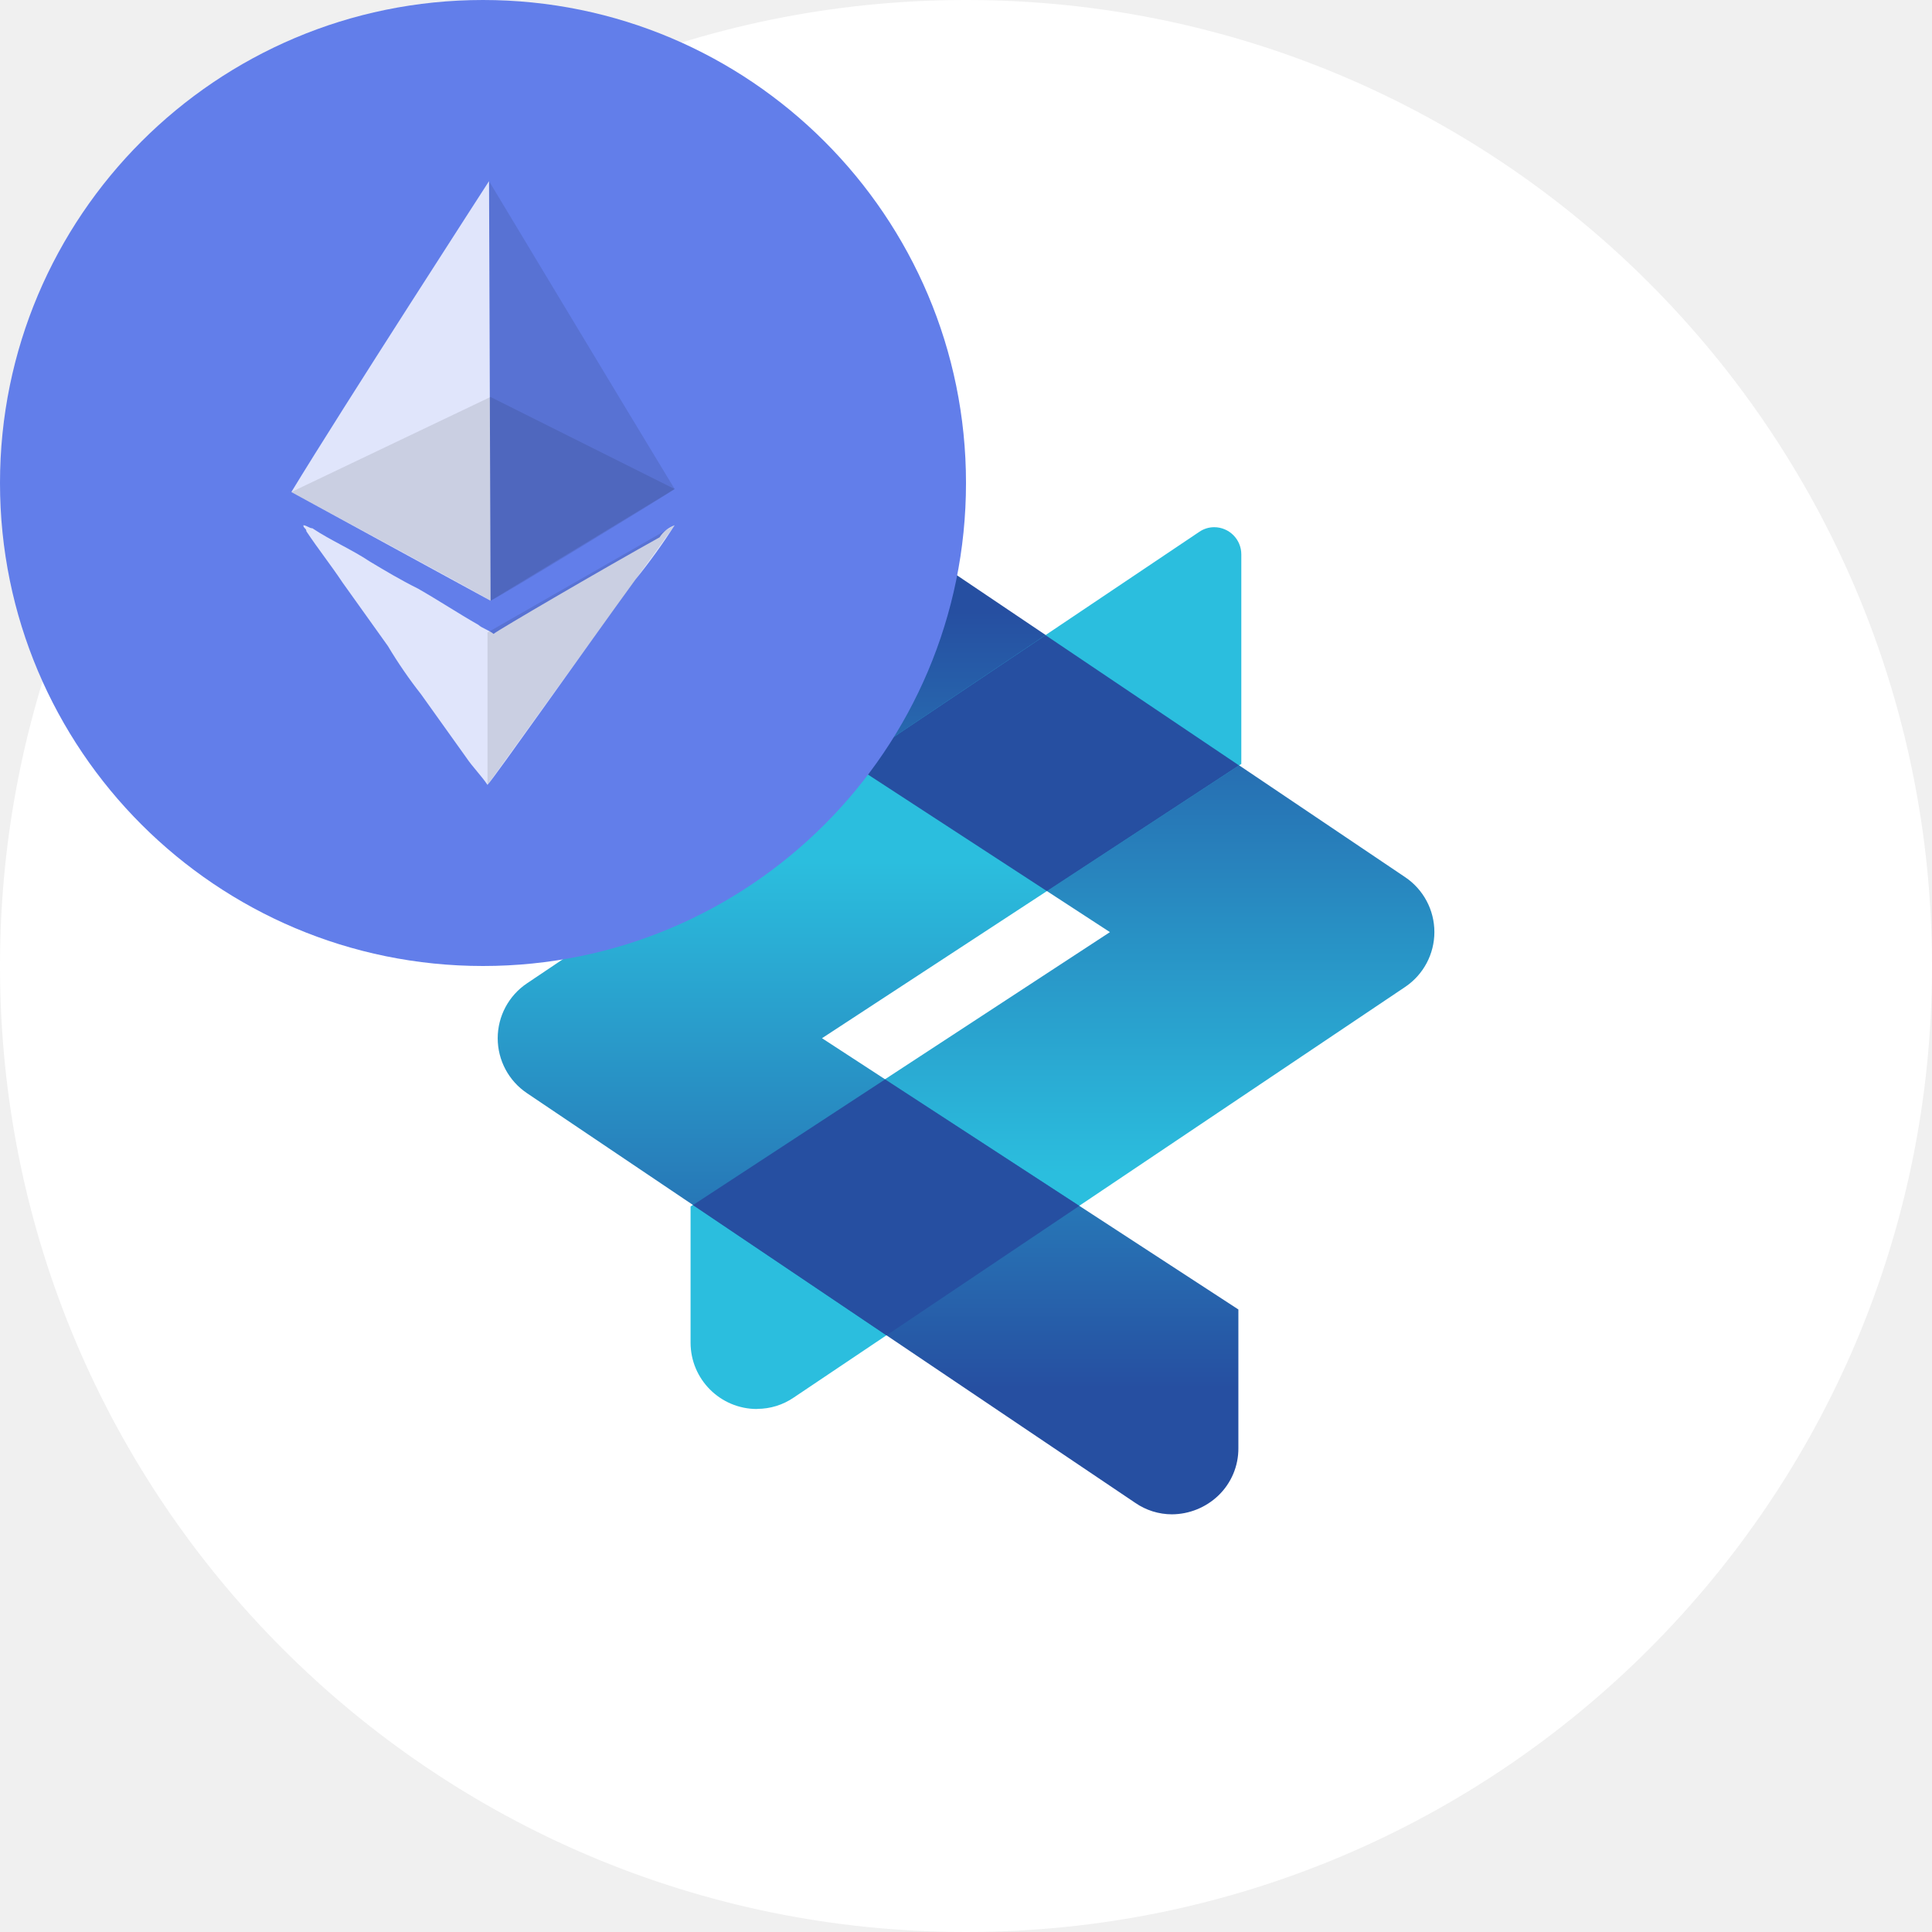
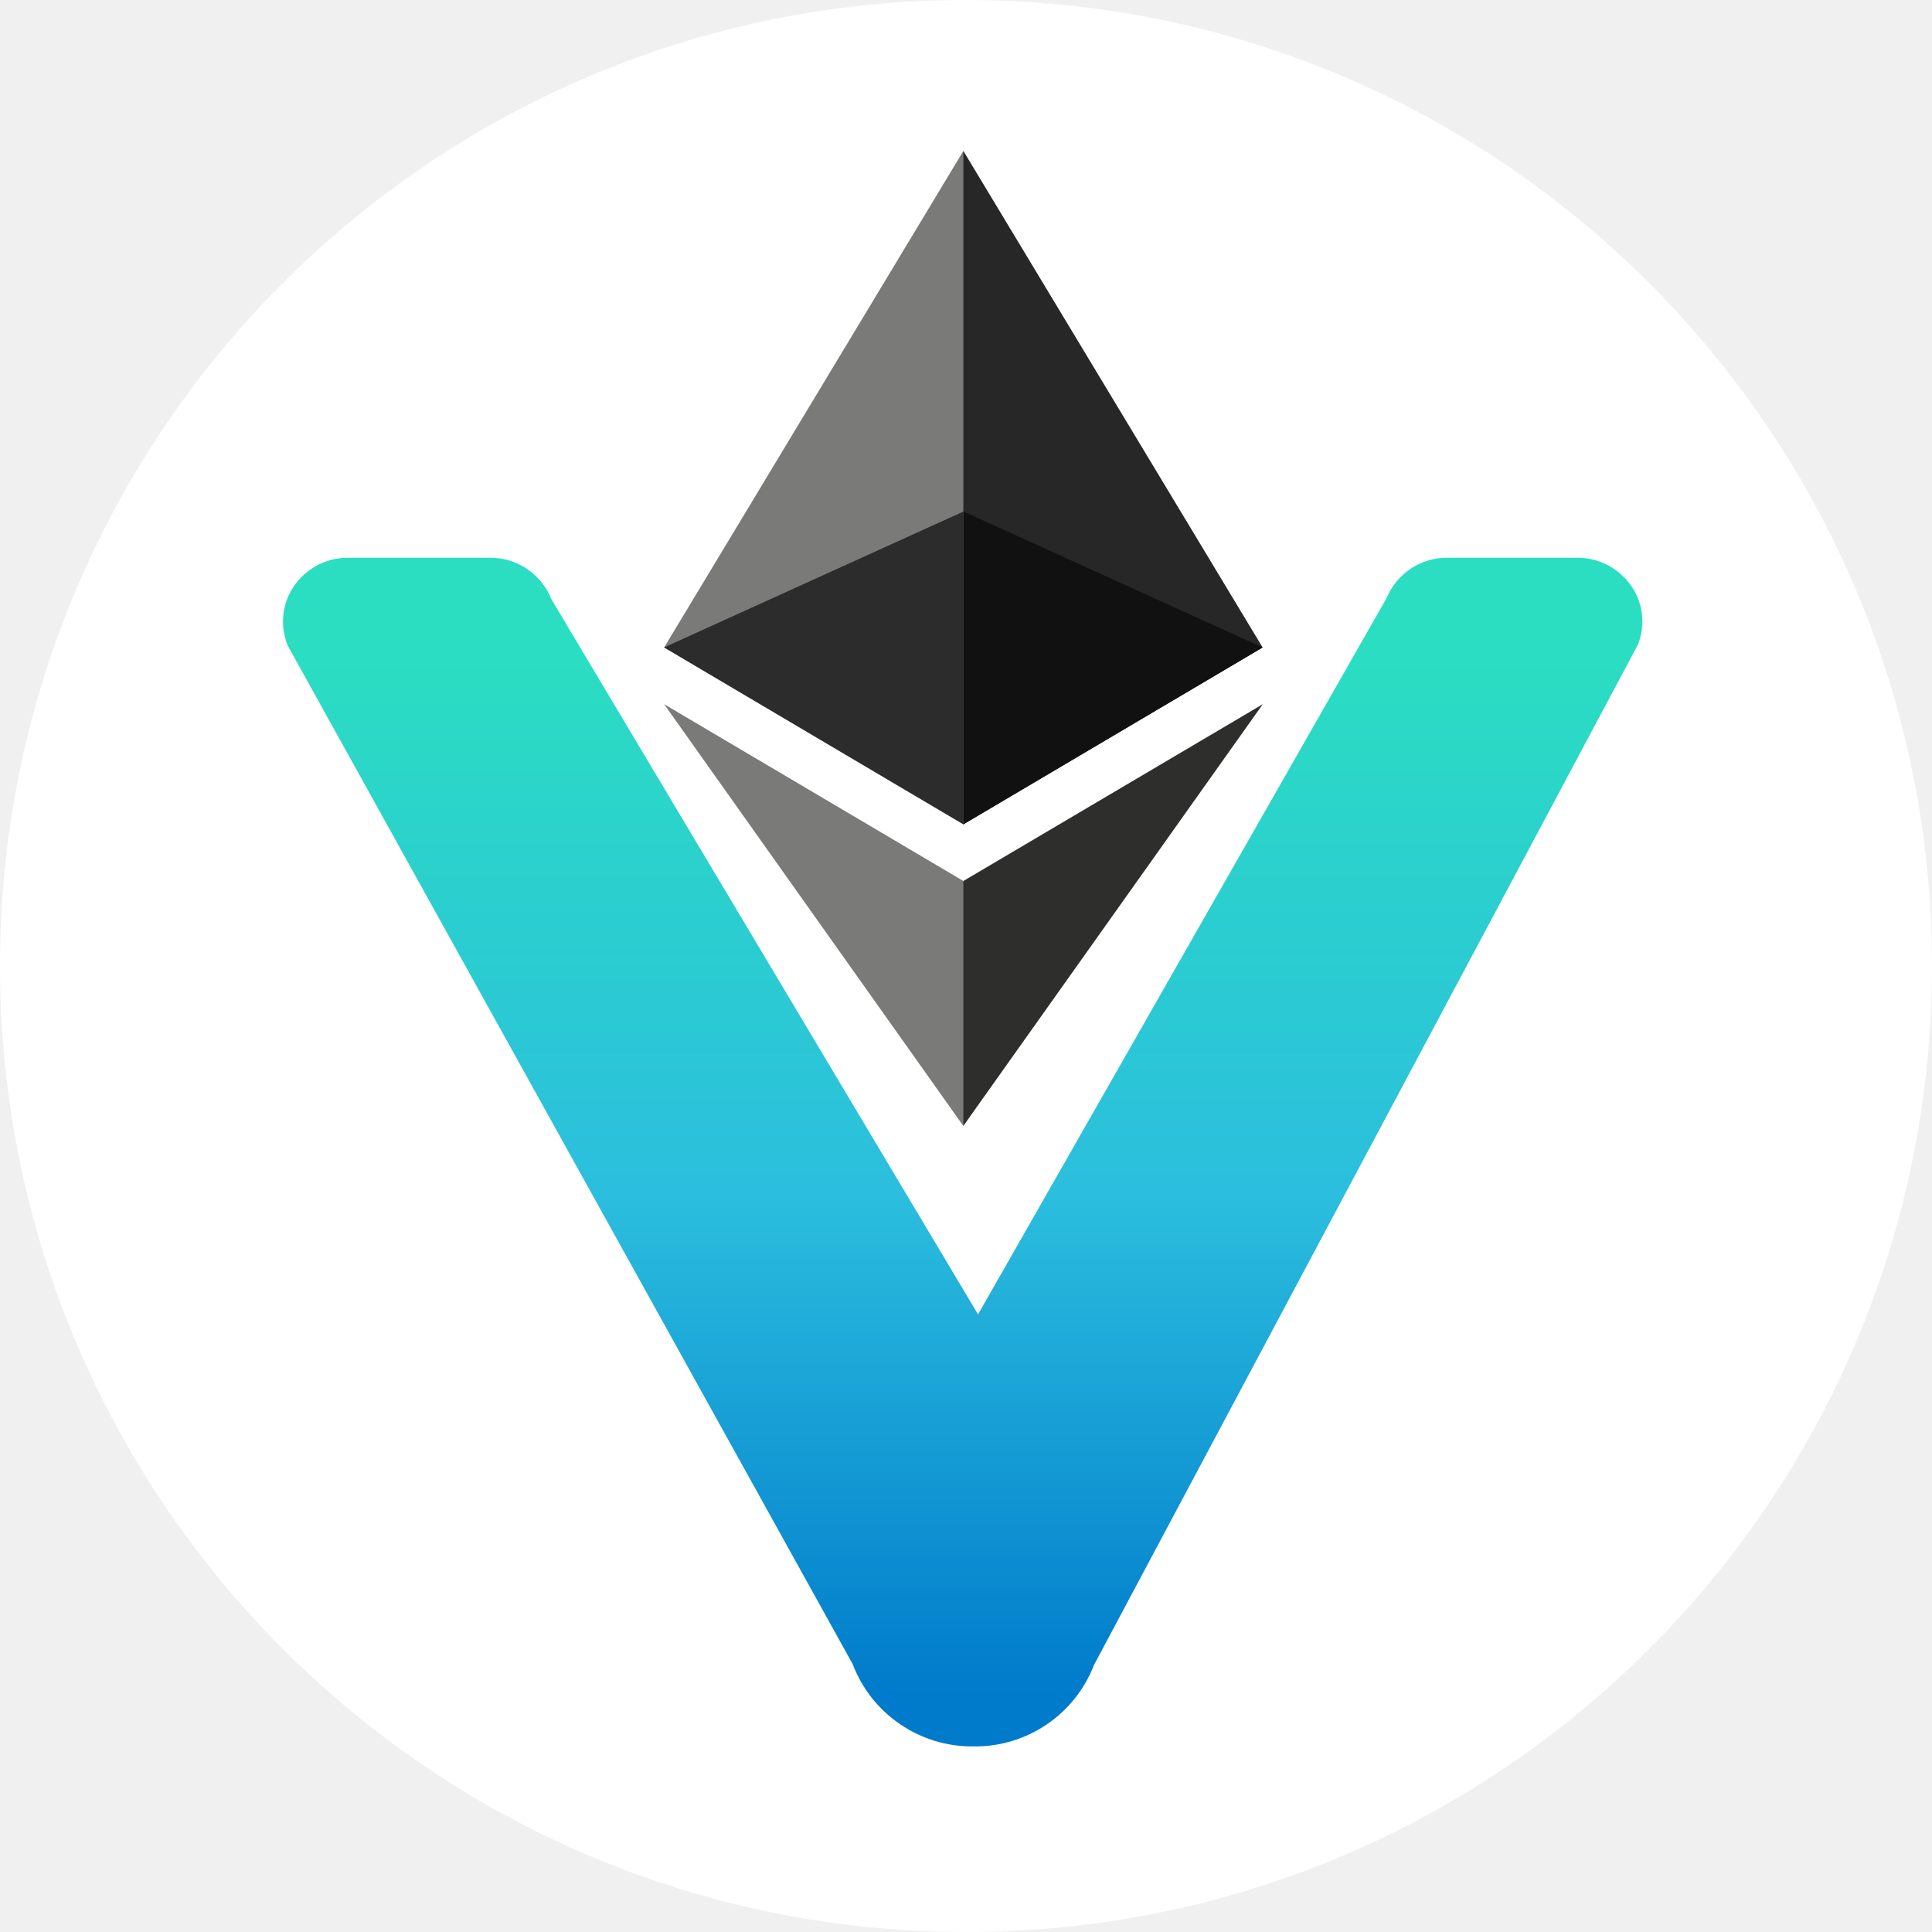
- <svg xmlns="http://www.w3.org/2000/svg" xmlns:xlink="http://www.w3.org/1999/xlink" id="ETHVol" width="64" height="64" viewBox="0 0 64 64">
+ <svg xmlns="http://www.w3.org/2000/svg" width="64" height="64" viewBox="0 0 64 64">
  <defs>
    <style>
-       .cls-1, .cls-6 {
+       .cls-1 {
        fill: #fff;
      }

      .cls-2 {
        fill: url(#linear-gradient);
      }

      .cls-3 {
-         fill: url(#linear-gradient-2);
+         fill: #272727;
      }

      .cls-4 {
-         fill: #264fa1;
+         fill: #7a7a79;
      }

      .cls-5 {
-         fill: #627eea;
+         fill: #2e2e2d;
      }

      .cls-6 {
-         opacity: 0.8;
+         fill: #121112;
      }

      .cls-7 {
-         opacity: 0.1;
+         fill: #2c2c2c;
      }
    </style>
-     <linearGradient id="linear-gradient" x1="0.5" y1="0.113" x2="0.5" y2="0.922" gradientUnits="objectBoundingBox">
-       <stop offset="0.1" stop-color="#264fa1" />
-       <stop offset="0.484" stop-color="#288ec3" />
-       <stop offset="0.8" stop-color="#2bbede" />
+     <linearGradient id="linear-gradient" x1="0.5" y1="0.963" x2="0.5" y2="0.068" gradientUnits="objectBoundingBox">
+       <stop offset="0" stop-color="#007acb" />
+       <stop offset="0.475" stop-color="#2bbede" />
+       <stop offset="1" stop-color="#2bdec1" />
    </linearGradient>
-     <linearGradient id="linear-gradient-2" x1="0.5" y1="0.946" x2="0.5" y2="0.188" xlink:href="#linear-gradient" />
  </defs>
-   <g id="Group_7213" data-name="Group 7213" transform="translate(-1216 -552)">
-     <circle id="Ellipse_150" data-name="Ellipse 150" class="cls-1" cx="32" cy="32" r="32" transform="translate(1216 552)" />
-     <g id="Group_6775" data-name="Group 6775" transform="translate(1232.488 565.971)">
-       <g id="Group_6110" data-name="Group 6110">
-         <path id="Path_4038" data-name="Path 4038" class="cls-2" d="M467.316,426.134a2.2,2.2,0,0,1-2.2-2.2v-4.51l13.892-9.087-13.793-8.986v-7.025a.9.9,0,0,1,.9-.9.874.874,0,0,1,.5.156l22.172,14.934a2.191,2.191,0,0,1,0,3.637l-20.251,13.6a2.144,2.144,0,0,1-1.213.377Z" transform="translate(-458.728 -393.43)" />
-         <path id="Path_4039" data-name="Path 4039" class="cls-3" d="M436.993,453.724a2.144,2.144,0,0,1-1.215-.379l-20.152-13.573a2.191,2.191,0,0,1,0-3.637l22.27-14.956a.873.873,0,0,1,.494-.155.9.9,0,0,1,.9.9v6.942L425.4,437.952l13.793,8.986v4.589a2.157,2.157,0,0,1-.668,1.579,2.245,2.245,0,0,1-1.532.618Z" transform="translate(-414.658 -417.531)" />
-       </g>
-       <g id="Group_6111" data-name="Group 6111" transform="translate(6.467 7.069)">
-         <path id="Path_4040" data-name="Path 4040" class="cls-4" d="M472.106,565.5l6.434,4.191-6.387,4.288-6.411-4.315Z" transform="translate(-465.742 -550.784)" />
-         <path id="Path_4041" data-name="Path 4041" class="cls-4" d="M513.97,457.747l-6.434-4.191,6.387-4.288,6.411,4.315Z" transform="translate(-502.245 -449.268)" />
+   <g id="ethvol_light_bg" data-name="ethvol light bg" transform="translate(182.771)">
+     <circle id="Ellipse_312" data-name="Ellipse 312" class="cls-1" cx="32" cy="32" r="32" transform="translate(-182.771)" />
+     <g id="Group_8167" data-name="Group 8167">
+       <path id="Path_5944" data-name="Path 5944" class="cls-2" d="M-148.406,65.411a4.231,4.231,0,0,1-4.006-2.73l-18.708-33.726a2.083,2.083,0,0,1,.285-2.094,2.165,2.165,0,0,1,1.717-.826h4.7a2.171,2.171,0,0,1,2.027,1.373L-148.257,51.1l13.54-23.739a2.156,2.156,0,0,1,2.009-1.326h4.292a2.165,2.165,0,0,1,1.718.826,2.067,2.067,0,0,1,.3,2.052l-18.018,33.8A4.217,4.217,0,0,1-148.406,65.411Z" transform="translate(-2.115 -7.559)" />
+       <g id="Group_8313" data-name="Group 8313" transform="translate(-160.771 5)">
+         <path id="Path_5945" data-name="Path 5945" class="cls-3" d="M-142.342,7.169l-.217.736V29.261l.217.216,9.913-5.86Z" transform="translate(152.255 -7.169)" />
+         <path id="Path_5946" data-name="Path 5946" class="cls-4" d="M-142.41,7.169l-9.913,16.448,9.913,5.86V7.169Z" transform="translate(152.323 -7.169)" />
+         <path id="Path_5947" data-name="Path 5947" class="cls-5" d="M-142.341,31.483l-.122.149v7.607l.122.356,9.919-13.969Z" transform="translate(152.254 -7.299)" />
+         <path id="Path_5948" data-name="Path 5948" class="cls-4" d="M-142.41,39.6V31.483l-9.913-5.857Z" transform="translate(152.323 -7.299)" />
+         <path id="Path_5949" data-name="Path 5949" class="cls-6" d="M-142.341,29.561l9.913-5.859-9.913-4.506Z" transform="translate(152.254 -7.254)" />
+         <path id="Path_5950" data-name="Path 5950" class="cls-7" d="M-152.323,23.7l9.913,5.859V19.2Z" transform="translate(152.323 -7.254)" />
      </g>
    </g>
  </g>
-   <g id="Group_7214" data-name="Group 7214" transform="translate(-1134 -503)">
-     <circle id="Ellipse_53" data-name="Ellipse 53" class="cls-5" cx="16" cy="16" r="16" transform="translate(1134 503)" />
-     <g id="Group_5661" data-name="Group 5661" transform="translate(1143.651 509)">
-       <path id="Path_3816" data-name="Path 3816" class="cls-6" d="M22.349,17.4a20.279,20.279,0,0,1-1.3,1.8c-1.6,2.2-4.7,6.6-4.9,6.8-.2-.3-.5-.6-.7-.9l-1.5-2.1a15.258,15.258,0,0,1-1.1-1.6l-1.5-2.1c-.4-.6-.8-1.1-1.2-1.7,0-.1-.1-.1-.1-.2.1,0,.2.1.3.1.6.4,1.3.7,1.9,1.1.5.3,1,.6,1.6.9.7.4,1.3.8,2,1.2.1.1.4.2.5.3.1-.1,3.7-2.2,5.5-3.2A1,1,0,0,1,22.349,17.4Z" transform="translate(-9.651 -6)" />
-       <path id="Path_3817" data-name="Path 3817" class="cls-7" d="M22.349,16.2l-6.1,3.7L16.2,6S20.649,13.4,22.349,16.2Z" transform="translate(-9.651 -6)" />
-       <path id="Path_3818" data-name="Path 3818" class="cls-6" d="M9.651,16.3l6.6,3.6L16.2,6S11.351,13.5,9.651,16.3Z" transform="translate(-9.651 -6)" />
-       <path id="Path_3819" data-name="Path 3819" class="cls-7" d="M22.349,16.2c-.212.159-6,3.7-6.1,3.7-.1-.1-6.6-3.6-6.6-3.6l6.6-3.15Z" transform="translate(-9.651 -6)" />
-       <path id="Path_3820" data-name="Path 3820" class="cls-7" d="M22.349,17.4l-6.2,3.554V26Z" transform="translate(-9.651 -6)" />
-     </g>
-   </g>
</svg>
